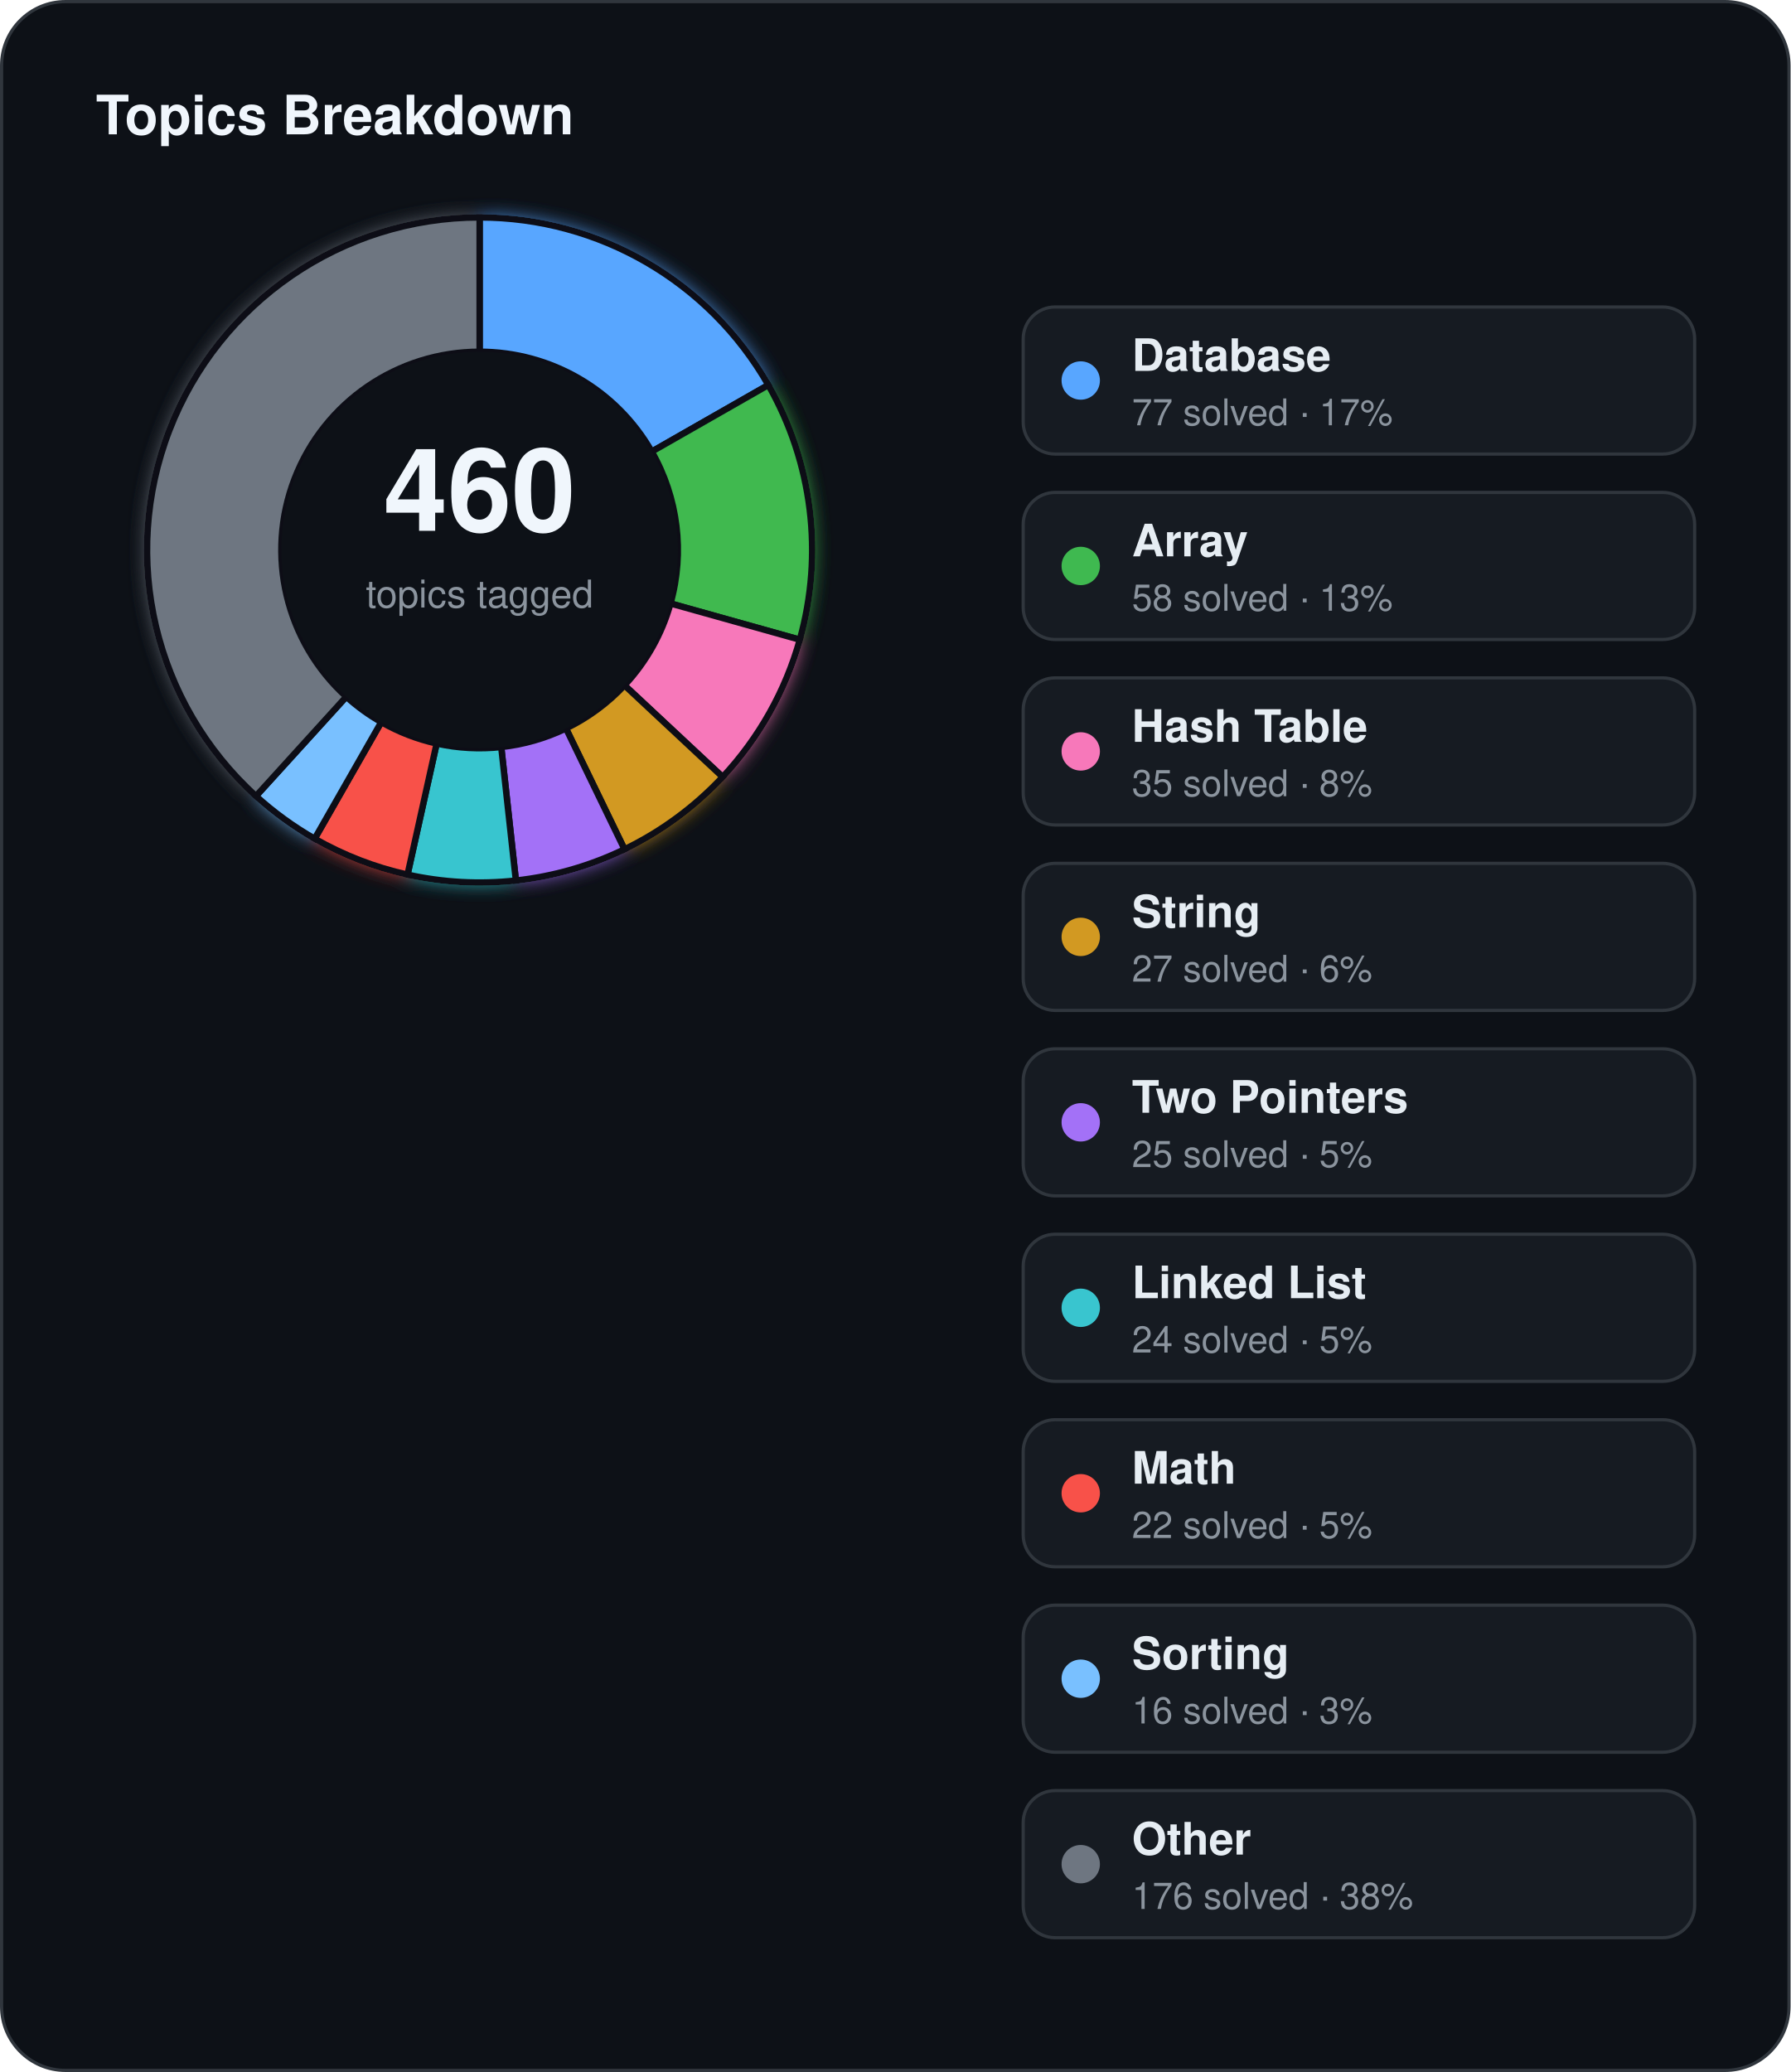
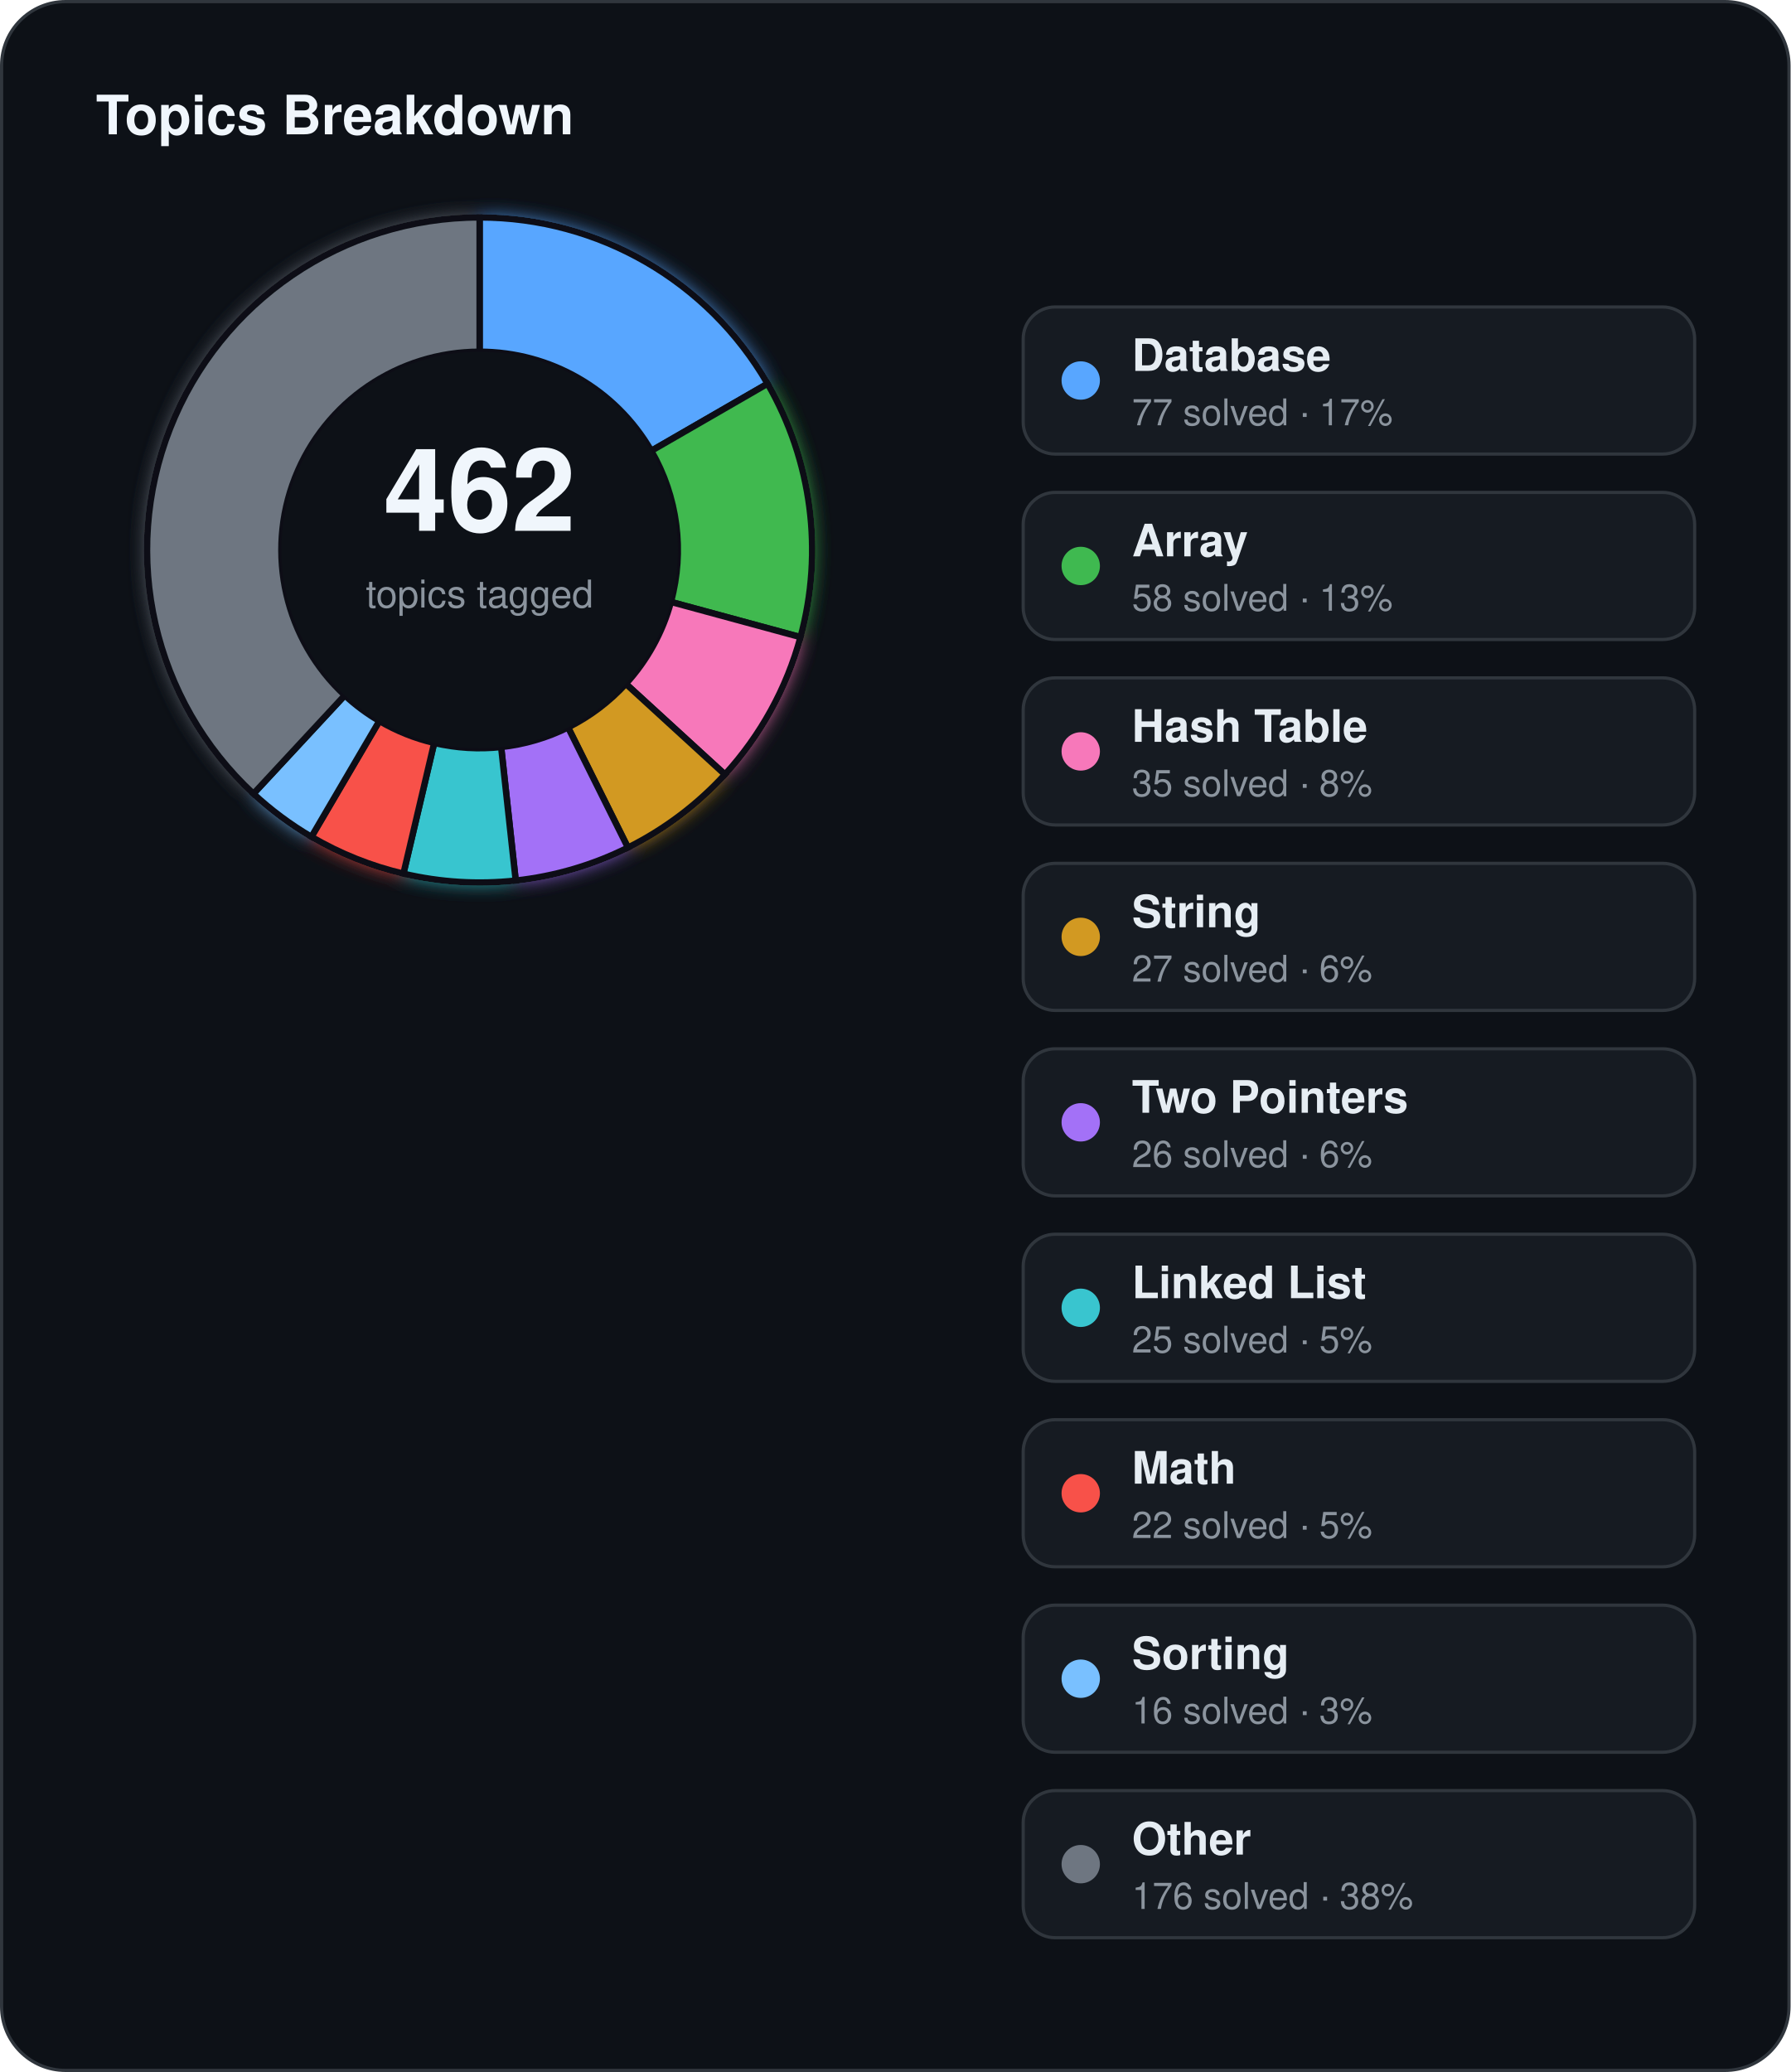
<svg xmlns="http://www.w3.org/2000/svg" width="560" height="648" viewBox="0 0 560 648">
  <defs>
    <filter id="topics-glow" x="-60%" y="-60%" width="220%" height="220%">
      <feGaussianBlur stdDeviation="3" result="blur" />
      <feMerge>
        <feMergeNode in="blur" />
        <feMergeNode in="SourceGraphic" />
      </feMerge>
    </filter>
  </defs>
  <rect x="0.5" y="0.5" width="559" height="647" rx="20" fill="#0d1117" stroke="#30363d" stroke-width="1" />
  <text x="30" y="42" fill="#f0f6fc" font-family="Segoe UI, Helvetica, Arial, sans-serif" font-size="17" font-weight="700">Topics Breakdown</text>
  <g filter="url(#topics-glow)">
-     <path d="M 150.00,68.00 A 104,104 0 0 1 240.30,120.41 L 203.83,141.24 A 62,62 0 0 0 150.00,110.00 Z" fill="#58a6ff" stroke="#0d1117" stroke-width="2" />
-     <path d="M 240.30,120.41 A 104,104 0 0 1 250.14,200.06 L 209.70,188.73 A 62,62 0 0 0 203.83,141.24 Z" fill="#3fb950" stroke="#0d1117" stroke-width="2" />
-     <path d="M 250.14,200.06 A 104,104 0 0 1 226.01,242.99 L 195.31,214.32 A 62,62 0 0 0 209.70,188.73 Z" fill="#f778ba" stroke="#0d1117" stroke-width="2" />
-     <path d="M 226.01,242.99 A 104,104 0 0 1 195.31,265.61 L 177.01,227.81 A 62,62 0 0 0 195.31,214.32 Z" fill="#d29922" stroke="#0d1117" stroke-width="2" />
-     <path d="M 195.31,265.61 A 104,104 0 0 1 161.34,275.38 L 156.76,233.63 A 62,62 0 0 0 177.01,227.81 Z" fill="#a371f7" stroke="#0d1117" stroke-width="2" />
-     <path d="M 161.34,275.38 A 104,104 0 0 1 127.45,273.53 L 136.56,232.53 A 62,62 0 0 0 156.76,233.63 Z" fill="#39c5cf" stroke="#0d1117" stroke-width="2" />
-     <path d="M 127.45,273.53 A 104,104 0 0 1 98.41,262.30 L 119.24,225.83 A 62,62 0 0 0 136.56,232.53 Z" fill="#f85149" stroke="#0d1117" stroke-width="2" />
-     <path d="M 98.41,262.30 A 104,104 0 0 1 80.06,248.97 L 108.30,217.89 A 62,62 0 0 0 119.24,225.83 Z" fill="#79c0ff" stroke="#0d1117" stroke-width="2" />
-     <path d="M 80.06,248.97 A 104,104 0 0 1 150.00,68.00 L 150.00,110.00 A 62,62 0 0 0 108.30,217.89 Z" fill="#6e7681" stroke="#0d1117" stroke-width="2" />
+     <path d="M 150.00,68.00 A 104,104 0 0 1 240.07,120.00 L 203.69,141.00 A 62,62 0 0 0 150.00,110.00 Z" fill="#58a6ff" stroke="#0d1117" stroke-width="2" />
+     <path d="M 240.07,120.00 A 104,104 0 0 1 250.36,199.26 L 209.83,188.25 A 62,62 0 0 0 203.69,141.00 Z" fill="#3fb950" stroke="#0d1117" stroke-width="2" />
+     <path d="M 250.36,199.26 A 104,104 0 0 1 226.72,242.22 L 195.73,213.86 A 62,62 0 0 0 209.83,188.25 Z" fill="#f778ba" stroke="#0d1117" stroke-width="2" />
+     <path d="M 226.72,242.22 A 104,104 0 0 1 196.39,265.08 L 177.66,227.49 A 62,62 0 0 0 195.73,213.86 Z" fill="#d29922" stroke="#0d1117" stroke-width="2" />
+     <path d="M 196.39,265.08 A 104,104 0 0 1 161.29,275.39 L 156.73,233.63 A 62,62 0 0 0 177.66,227.49 Z" fill="#a371f7" stroke="#0d1117" stroke-width="2" />
+     <path d="M 161.29,275.39 A 104,104 0 0 1 126.17,273.23 L 135.79,232.35 A 62,62 0 0 0 156.73,233.63 Z" fill="#39c5cf" stroke="#0d1117" stroke-width="2" />
+     <path d="M 126.17,273.23 A 104,104 0 0 1 97.39,261.71 L 118.64,225.48 A 62,62 0 0 0 135.79,232.35 Z" fill="#f85149" stroke="#0d1117" stroke-width="2" />
+     <path d="M 97.39,261.71 A 104,104 0 0 1 79.26,248.24 L 107.83,217.45 A 62,62 0 0 0 118.64,225.48 Z" fill="#79c0ff" stroke="#0d1117" stroke-width="2" />
+     <path d="M 79.26,248.24 A 104,104 0 0 1 150.00,68.00 L 150.00,110.00 A 62,62 0 0 0 107.83,217.45 Z" fill="#6e7681" stroke="#0d1117" stroke-width="2" />
  </g>
  <circle cx="150" cy="172" r="62" fill="#0d1117" />
-   <text x="150" y="166" text-anchor="middle" fill="#f0f6fc" font-family="Segoe UI, Helvetica, Arial, sans-serif" font-size="36" font-weight="700">460</text>
+   <text x="150" y="166" text-anchor="middle" fill="#f0f6fc" font-family="Segoe UI, Helvetica, Arial, sans-serif" font-size="36" font-weight="700">462</text>
  <text x="150" y="190" text-anchor="middle" fill="#8b949e" font-family="Segoe UI, Helvetica, Arial, sans-serif" font-size="12">topics tagged</text>
  <rect x="320" y="96" width="210" height="46" rx="10" fill="#161b22" stroke="#30363d" stroke-width="1" />
  <circle cx="338" cy="119" r="6" fill="#58a6ff" />
  <text x="354" y="116" fill="#e6edf3" font-family="Segoe UI, Helvetica, Arial, sans-serif" font-size="14" font-weight="600">Database</text>
  <text x="354" y="133" fill="#8b949e" font-family="Segoe UI, Helvetica, Arial, sans-serif" font-size="11.5">77 solved · 17%</text>
  <rect x="320" y="154" width="210" height="46" rx="10" fill="#161b22" stroke="#30363d" stroke-width="1" />
  <circle cx="338" cy="177" r="6" fill="#3fb950" />
  <text x="354" y="174" fill="#e6edf3" font-family="Segoe UI, Helvetica, Arial, sans-serif" font-size="14" font-weight="600">Array</text>
  <text x="354" y="191" fill="#8b949e" font-family="Segoe UI, Helvetica, Arial, sans-serif" font-size="11.5">58 solved · 13%</text>
  <rect x="320" y="212" width="210" height="46" rx="10" fill="#161b22" stroke="#30363d" stroke-width="1" />
  <circle cx="338" cy="235" r="6" fill="#f778ba" />
  <text x="354" y="232" fill="#e6edf3" font-family="Segoe UI, Helvetica, Arial, sans-serif" font-size="14" font-weight="600">Hash Table</text>
  <text x="354" y="249" fill="#8b949e" font-family="Segoe UI, Helvetica, Arial, sans-serif" font-size="11.5">35 solved · 8%</text>
  <rect x="320" y="270" width="210" height="46" rx="10" fill="#161b22" stroke="#30363d" stroke-width="1" />
  <circle cx="338" cy="293" r="6" fill="#d29922" />
  <text x="354" y="290" fill="#e6edf3" font-family="Segoe UI, Helvetica, Arial, sans-serif" font-size="14" font-weight="600">String</text>
  <text x="354" y="307" fill="#8b949e" font-family="Segoe UI, Helvetica, Arial, sans-serif" font-size="11.5">27 solved · 6%</text>
  <rect x="320" y="328" width="210" height="46" rx="10" fill="#161b22" stroke="#30363d" stroke-width="1" />
  <circle cx="338" cy="351" r="6" fill="#a371f7" />
  <text x="354" y="348" fill="#e6edf3" font-family="Segoe UI, Helvetica, Arial, sans-serif" font-size="14" font-weight="600">Two Pointers</text>
-   <text x="354" y="365" fill="#8b949e" font-family="Segoe UI, Helvetica, Arial, sans-serif" font-size="11.5">25 solved · 5%</text>
+   <text x="354" y="365" fill="#8b949e" font-family="Segoe UI, Helvetica, Arial, sans-serif" font-size="11.5">26 solved · 6%</text>
  <rect x="320" y="386" width="210" height="46" rx="10" fill="#161b22" stroke="#30363d" stroke-width="1" />
  <circle cx="338" cy="409" r="6" fill="#39c5cf" />
  <text x="354" y="406" fill="#e6edf3" font-family="Segoe UI, Helvetica, Arial, sans-serif" font-size="14" font-weight="600">Linked List</text>
-   <text x="354" y="423" fill="#8b949e" font-family="Segoe UI, Helvetica, Arial, sans-serif" font-size="11.5">24 solved · 5%</text>
+   <text x="354" y="423" fill="#8b949e" font-family="Segoe UI, Helvetica, Arial, sans-serif" font-size="11.5">25 solved · 5%</text>
  <rect x="320" y="444" width="210" height="46" rx="10" fill="#161b22" stroke="#30363d" stroke-width="1" />
  <circle cx="338" cy="467" r="6" fill="#f85149" />
  <text x="354" y="464" fill="#e6edf3" font-family="Segoe UI, Helvetica, Arial, sans-serif" font-size="14" font-weight="600">Math</text>
  <text x="354" y="481" fill="#8b949e" font-family="Segoe UI, Helvetica, Arial, sans-serif" font-size="11.5">22 solved · 5%</text>
  <rect x="320" y="502" width="210" height="46" rx="10" fill="#161b22" stroke="#30363d" stroke-width="1" />
  <circle cx="338" cy="525" r="6" fill="#79c0ff" />
  <text x="354" y="522" fill="#e6edf3" font-family="Segoe UI, Helvetica, Arial, sans-serif" font-size="14" font-weight="600">Sorting</text>
  <text x="354" y="539" fill="#8b949e" font-family="Segoe UI, Helvetica, Arial, sans-serif" font-size="11.5">16 solved · 3%</text>
  <rect x="320" y="560" width="210" height="46" rx="10" fill="#161b22" stroke="#30363d" stroke-width="1" />
  <circle cx="338" cy="583" r="6" fill="#6e7681" />
  <text x="354" y="580" fill="#e6edf3" font-family="Segoe UI, Helvetica, Arial, sans-serif" font-size="14" font-weight="600">Other</text>
  <text x="354" y="597" fill="#8b949e" font-family="Segoe UI, Helvetica, Arial, sans-serif" font-size="11.5">176 solved · 38%</text>
</svg>
